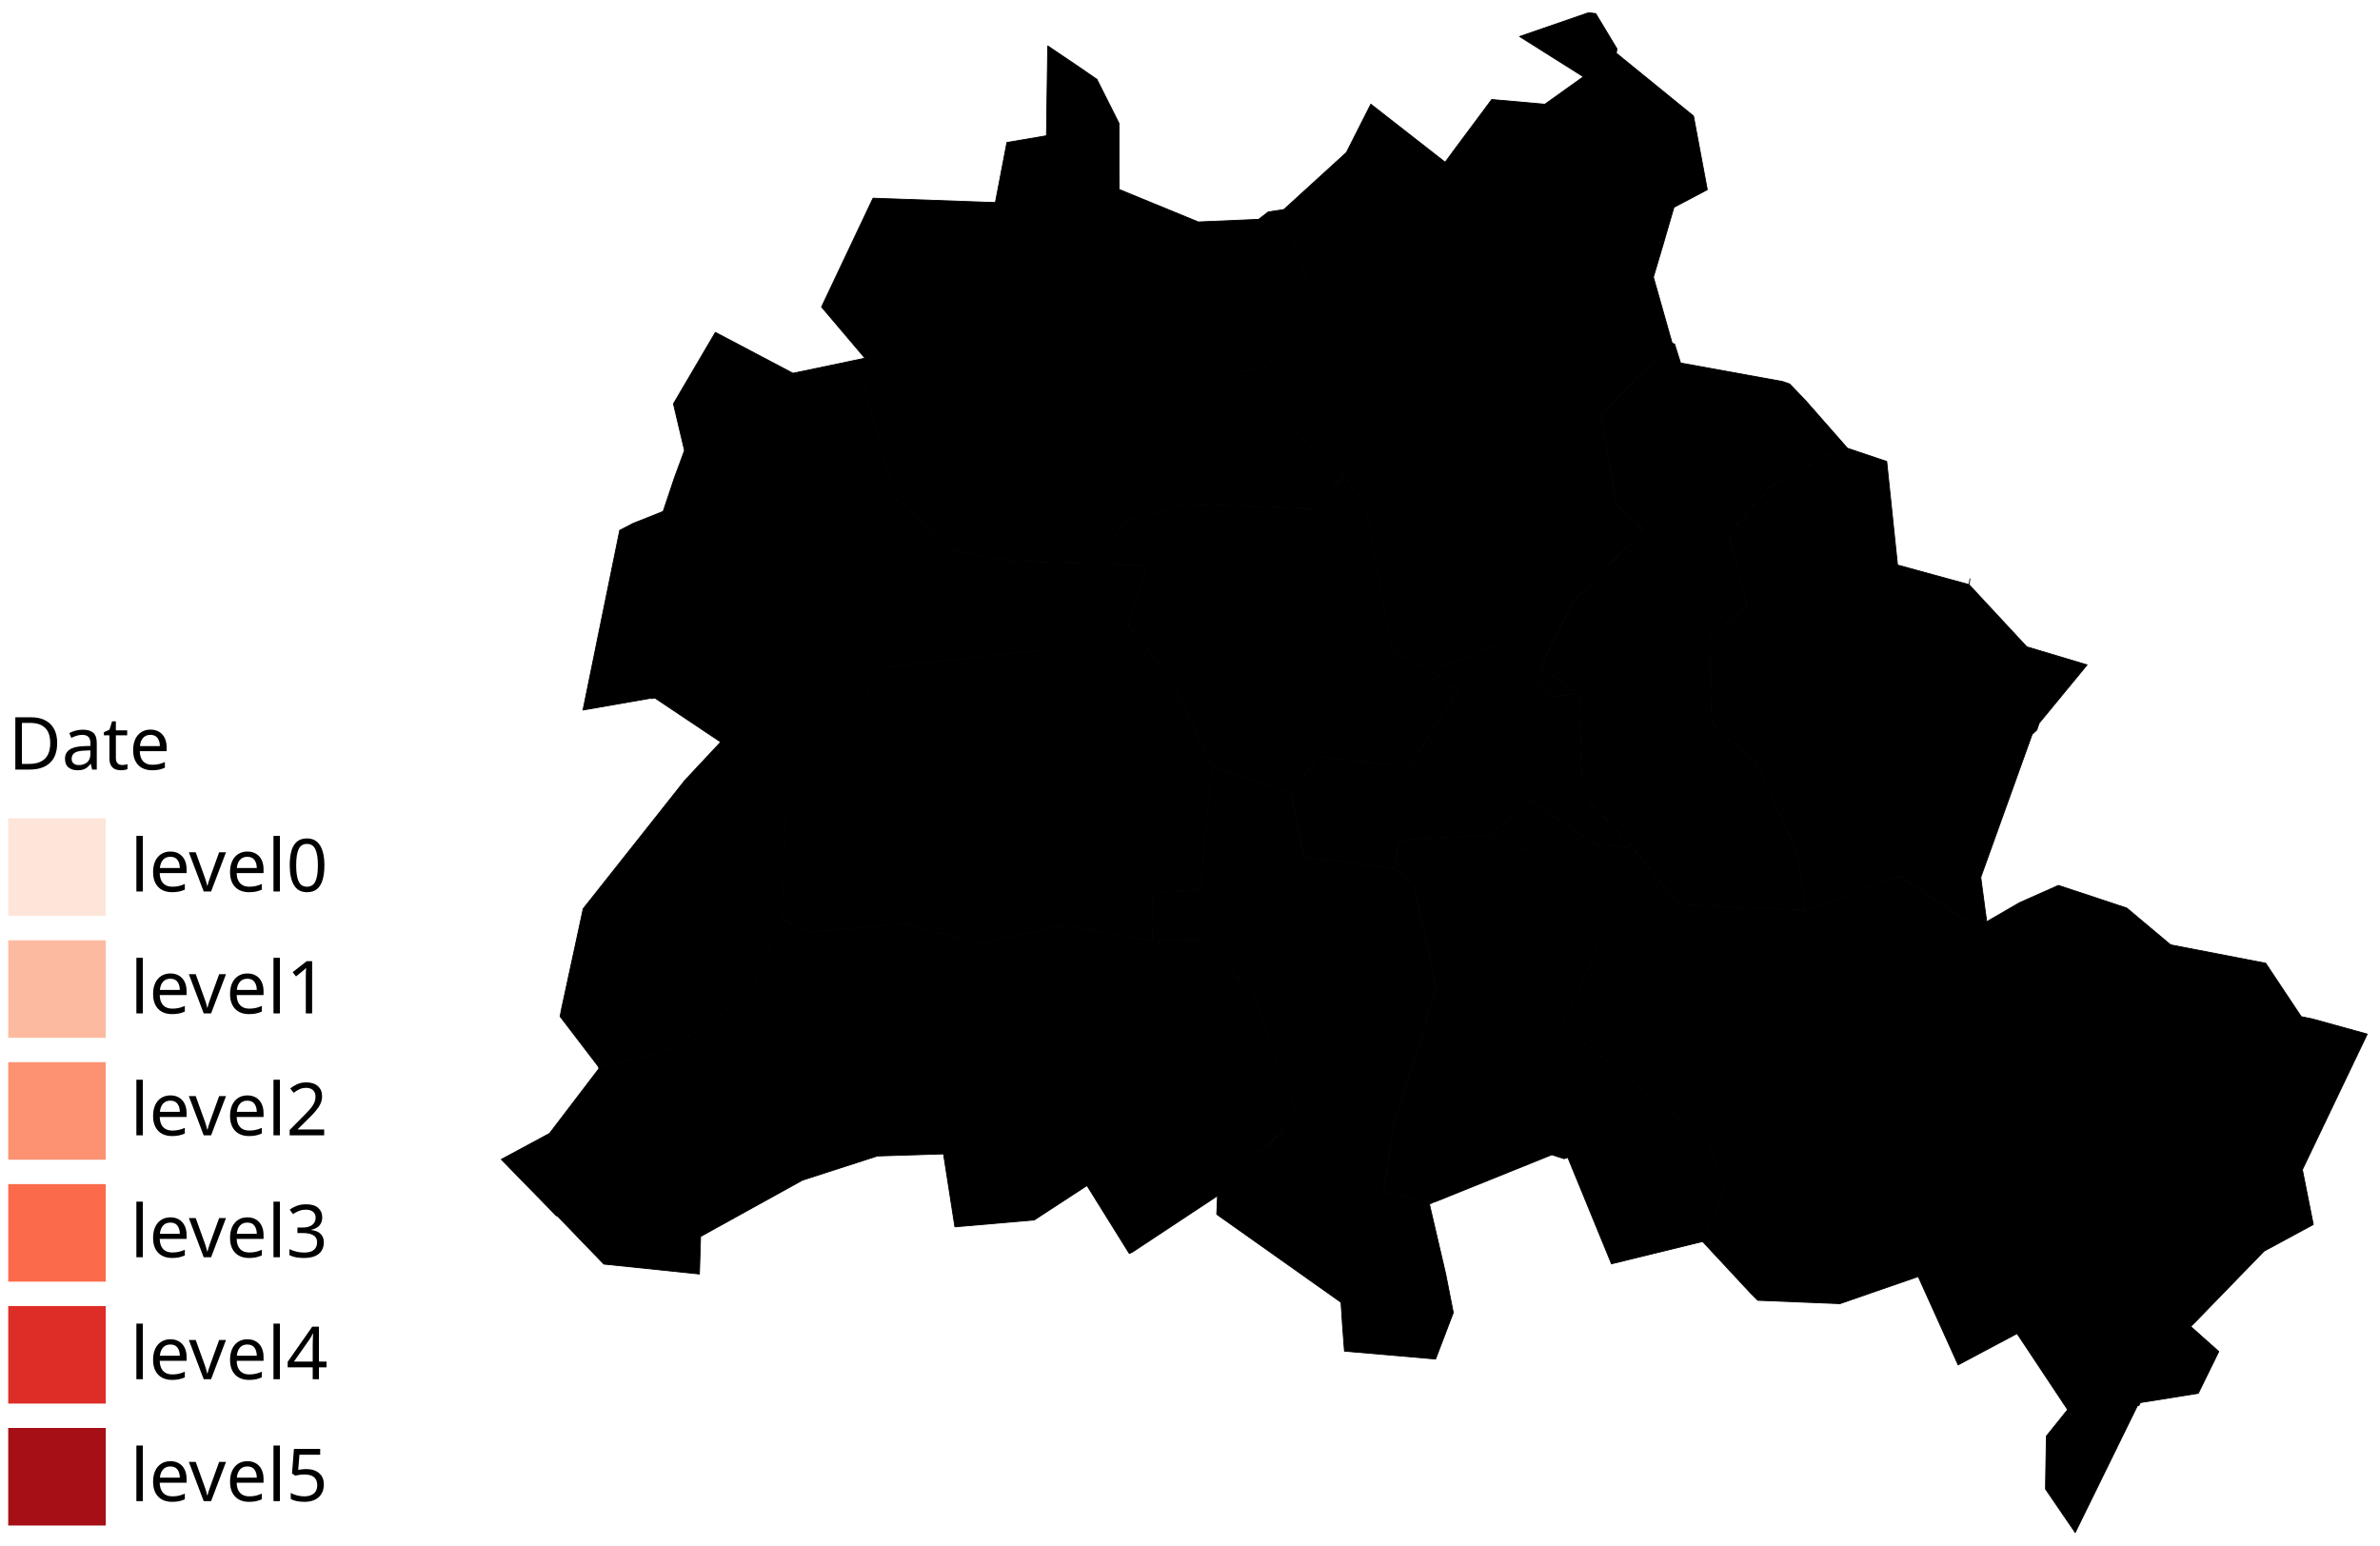
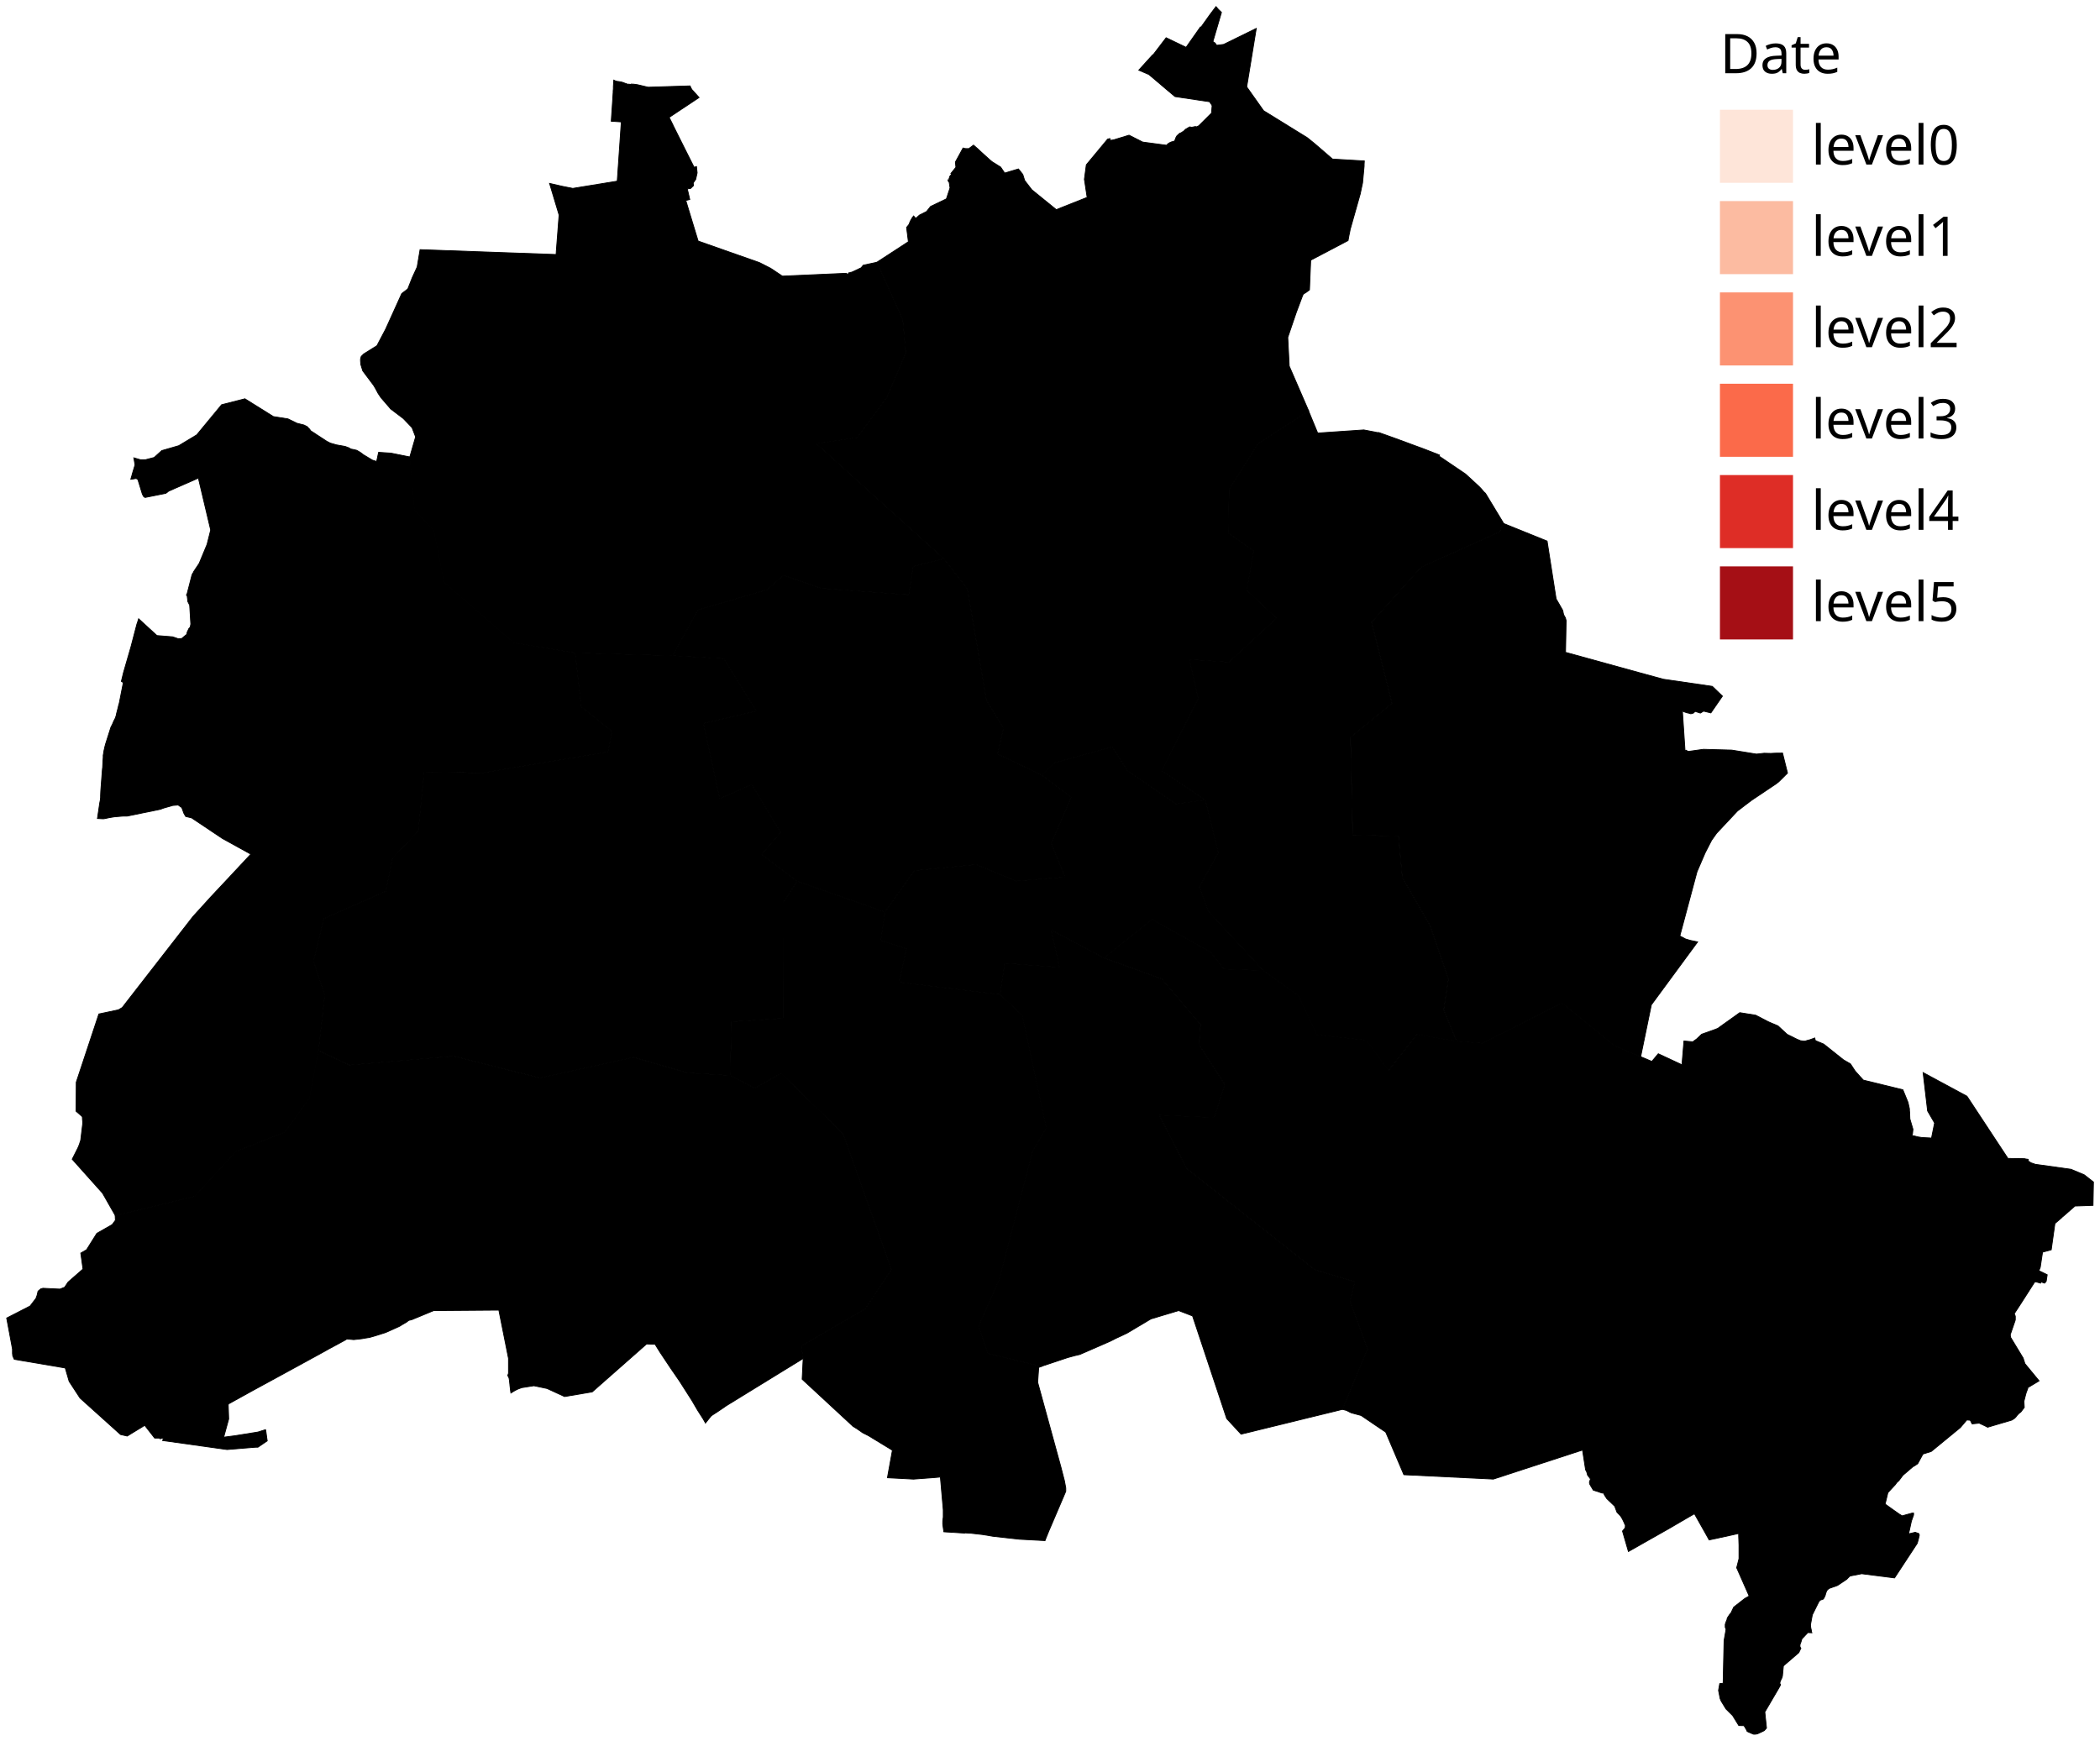
- <svg xmlns="http://www.w3.org/2000/svg" id="svg439" version="1.1" height="938.241" width="1445" stroke-linecap="round" stroke-linejoin="round">
-   <g transform="matrix(10.87812 0 0 10.87812 -12024.951 -6919.72)" id="g1315">
-     <g id="g1003" transform="translate(1103.163 576.983) scale(.13611)">
-       <g id="g979">
-         <path d="m 20,820 h 40 v 40 H 20 Z" id="path2" fill="#fcbba1" />
-         <path d="m 20,870 h 40 v 40 H 20 Z" id="path4" fill="#fc9272" />
-         <path d="m 20,920 h 40 v 40 H 20 Z" id="path6" fill="#fb6a4a" />
-         <path d="m 20,970 h 40 v 40 H 20 Z" id="path8" fill="#de2d26" />
-         <path d="m 20,770 h 40 v 40 H 20 Z" id="path10" fill="#fee5d9" />
-         <path d="m 20,1020 h 40 v 40 H 20 Z" id="path12" fill="#a50f15" />
-       </g>
-       <g id="g971" font-size="30" font-family="Verdana" fill="#000">
-         <text id="text907" y="1050" x="70" xml:space="preserve">
-           <tspan y="1050" x="70" id="tspan905">level5</tspan>
-         </text>
-         <text xml:space="preserve" x="70" y="1000" id="text921">
-           <tspan id="tspan919" x="70" y="1000">level4</tspan>
-         </text>
-         <text id="text925" y="950" x="70" xml:space="preserve">
-           <tspan y="950" x="70" id="tspan923">level3</tspan>
-         </text>
-         <text xml:space="preserve" x="70" y="900" id="text929">
-           <tspan id="tspan927" x="70" y="900">level2</tspan>
-         </text>
-         <text id="text933" y="850" x="70" xml:space="preserve">
-           <tspan y="850" x="70" id="tspan931">level1</tspan>
-         </text>
-         <text xml:space="preserve" x="70" y="800" id="text937">
-           <tspan id="tspan935" x="70" y="800">level0</tspan>
-         </text>
-         <text id="text941" y="750" x="20" xml:space="preserve">
-           <tspan y="750" x="20" id="tspan939">Date</tspan>
-         </text>
-       </g>
+ <svg xmlns="http://www.w3.org/2000/svg" id="svg444" height="1081" width="1303.757" version="1.1">
+   <g transform="matrix(1.13416 0 0 1.13416 1045.116 -805.149)" id="g1003">
+     <g id="g979">
+       <path id="path2" d="m 20,820 h 40 v 40 H 20 Z" fill="#fcbba1" />
+       <path id="path4" d="m 20,870 h 40 v 40 H 20 Z" fill="#fc9272" />
+       <path id="path6" d="m 20,920 h 40 v 40 H 20 Z" fill="#fb6a4a" />
+       <path id="path8" d="m 20,970 h 40 v 40 H 20 Z" fill="#de2d26" />
+       <path id="path10" d="m 20,770 h 40 v 40 H 20 Z" fill="#fee5d9" />
+       <path id="path12" d="m 20,1020 h 40 v 40 H 20 Z" fill="#a50f15" />
    </g>
-     <g id="g1264" fill-opacity="1" stroke="#000" stroke-width=".046" stroke-miterlimit="4" stroke-dasharray="none">
-       <path d="m 1152.915,656.269 0.786,-0.164 -2.424,-2.859 2.874,-6.072 6.828,0.244 v -0.017 0 l 0.01,-0.032 0.634,-3.305 2.208,-0.375 0.064,-4.64 0.01,-0.373 1.707,1.152 1.037,0.715 1.233,2.454 0.01,3.69 4.418,1.814 0.016,-10e-4 0.085,-0.004 3.261,-0.14 0.544,-0.419 0.868,-0.127 1.455,4.547 -2.44,4.252 -2.053,0.306 6.404,5.783 -1.764,1.808 -7.112,-0.258 -3.468,1.016 -1.277,2.299 -4.89,-0.139 -3.096,-0.513 -3.491,-3.034 -1.714,-6.29 z" id="11012" />
-       <path d="m 1161.936,667.424 4.89,0.139 2.573,0.147 -1.023,3.254 2.431,3.066 2.274,4.857 -0.682,6.885 -2.61,0.17 -0.07,2.7 -4.844,-0.913 -4.703,1.037 -4.33,-1.095 -5.235,0.448 -1.555,-0.727 0.262,-6.619 3.118,-1.382 1.928,-5.994 9.222,-1.003 -1.647,-4.97 z" id="11004" />
-       <path d="m 1229.264,711.55 -1.114,2.273 -0.03,0.06 -3.234,0.518 -0.076,0.156 -0.083,0.01 -3.476,7.087 -1.657,-2.423 v -0.217 l 0.045,-2.743 1.186,-1.476 -2.742,-4.13 -0.078,-0.118 -3.291,1.749 -2.226,-4.93 -4.368,1.512 -4.585,-0.186 -0.41,-0.407 -2.673,-2.876 1.264,-3.034 -0.882,-2.396 -8.2,-6.666 1.912,-4.22 -3.168,-5.3 -2.897,-1.053 2.417,-1.935 3.607,2.497 1.981,0.072 2.687,3.229 7.017,0.322 5.29,-1.923 3.945,2.702 0.852,-0.38 0.031,0.234 1.835,-1.063 2.168,-0.965 3.814,1.263 2.243,1.881 0.206,0.173 0.68,0.132 4.627,0.895 1.986,2.984 0.644,0.132 3.04,0.84 -0.8,1.672 -1.665,3.48 -1.156,2.416 0.073,0.37 0.014,0.067 0.522,2.626 -2.749,1.486 -3.789,3.904 -0.306,0.304 0.01,0.005 z" id="11009" />
-       <path d="m 1186.668,644.372 2.016,-2.706 2.435,0.217 0.522,0.046 0.01,10e-4 2.147,-1.534 -0.013,-0.008 -3.067,-1.934 -0.478,-0.301 v -0.003 l 3.842,-1.327 0.407,0.047 1.186,1.969 -0.038,0.24 0.357,0.292 1.843,1.499 2.11,1.717 0.77,4.115 -1.862,0.983 -0.603,2.07 -0.543,1.826 1.045,3.687 -3.99,3.948 0.89,5.06 1.49,1.41 -3.93,4.03 -1.829,3.623 2.184,1.47 -1.475,0.198 -3.202,-2.86 -3.532,1.412 -2.221,-1.061 -1.518,-8.292 -1.177,-1.508 -6.404,-5.783 2.053,-0.306 2.44,-4.252 -1.455,-4.547 3.494,-3.186 1.363,-2.697 4.15,3.24 z" id="11003" />
-       <path d="m 1200.455,705.409 -5.089,1.246 -2.435,-5.936 -0.21,0.07 -0.683,-0.222 -6.453,2.601 -0.248,0.083 -2.678,-0.65 0.563,-3.703 2.368,-7.623 -1.209,-5.651 -1.112,-1.046 0.234,-1.568 4.981,-0.27 2.898,1.053 3.167,5.3 -1.912,4.22 8.2,6.666 0.882,2.396 z" id="11008" />
-       <path d="m 1198.757,655.268 0.133,0.046 0.334,1.059 5.691,1.033 0.398,0.138 0.896,0.935 2.219,2.525 -4.023,2.121 -2.484,2.759 1.026,4.071 -2.082,1.71 0.107,4.896 2.493,2.15 2.315,5.092 0.413,3.122 -7.017,-0.322 -2.687,-3.228 -2.764,-2.974 -0.153,-5.591 -2.183,-1.47 1.828,-3.625 3.93,-4.028 -1.49,-1.41 -0.89,-5.061 z" id="11011" />
-       <path d="m 1208.428,661.004 0.112,0.128 2.191,0.737 0.603,5.78 3.99,1.093 0.054,-0.32 -0.055,0.32 1.831,1.972 1.392,1.499 0.594,0.178 2.775,0.832 -2.68,3.256 -0.129,0.382 -0.256,0.233 -2.87,7.985 0.095,0.718 0.205,1.528 -0.852,0.379 -3.944,-2.702 -5.291,1.923 -0.413,-3.122 -2.315,-5.092 -2.493,-2.15 -0.107,-4.896 2.082,-1.71 -1.025,-4.071 2.483,-2.759 z" id="11010" />
-       <path d="m 1138.852,695.683 -2.167,-2.835 0.083,-0.432 1.207,-5.584 0.959,-1.21 4.712,-5.95 2.002,-2.14 v -0.002 l -3.672,-2.458 -0.21,0.036 -0.032,-0.02 -3.771,0.657 2.05,-10.032 0.75,-0.388 1.675,-0.668 0.63,-1.881 0.56,-1.52 -0.617,-2.606 2.34,-3.984 0.075,0.035 4.257,2.245 0.422,-0.089 2.815,-0.588 0.72,1.318 1.714,6.29 3.49,3.034 3.097,0.513 1.646,4.97 -9.223,1.003 -1.927,5.994 -3.118,1.382 -0.262,6.62 -1.687,4.097 -4.53,3.226 z" id="11005" />
-       <path d="m 1144.464,707.225 -5.336,-0.555 -2.575,-2.668 -0.082,-0.034 -3.068,-3.143 2.691,-1.45 2.767,-3.627 -0.032,-0.043 0.024,-0.022 3.982,-0.967 4.53,-3.226 1.687,-4.098 1.556,0.727 5.233,-0.448 4.331,1.095 4.703,-1.037 4.845,0.913 2.554,-0.112 3.112,3.038 2.426,6.815 -4.429,4.473 -4.763,3.149 -0.157,0.07 -0.01,0.003 -0.326,-0.525 -2.034,-3.266 -0.038,0.025 -2.407,1.571 -0.496,0.324 -4.37,0.38 h -0.063 l -0.124,-0.793 -0.51,-3.273 -3.687,0.115 -4.018,1.297 -0.171,0.056 -5.68,3.14 v 0.004 0 z" id="11006" />
-       <path d="m 1166.826,667.563 1.277,-2.3 3.468,-1.015 7.112,0.258 1.764,-1.808 1.177,1.509 1.518,8.29 2.221,1.062 1.479,1.114 -2.77,4.208 -5.108,-0.525 -1.476,2.076 -4.407,-1.545 -2.274,-4.856 -2.431,-3.067 1.023,-3.254 z" id="11001" />
-       <path d="m 1196.489,683.375 -1.981,-0.073 -3.607,-2.497 -2.417,1.935 -4.981,0.27 -0.234,1.568 -5.076,-0.618 -0.705,-3.528 1.476,-2.076 5.109,0.525 2.769,-4.208 -1.479,-1.114 3.532,-1.412 3.202,2.86 1.475,-0.197 0.153,5.59 z" id="11002" />
-       <path d="m 1185.337,703.25 v 0.017 l -0.13,0.052 0.91,3.909 0.423,2.152 -0.84,2.204 -0.147,0.387 -0.014,-0.002 -5.076,-0.44 -0.112,-1.496 -0.08,-1.229 -6.936,-4.911 0.045,-1.037 4.43,-4.473 -2.427,-6.815 -3.112,-3.038 -2.554,0.112 0.07,-2.7 2.609,-0.17 0.682,-6.885 4.407,1.545 0.705,3.528 5.076,0.618 1.112,1.046 1.209,5.65 -2.368,7.624 -0.563,3.703 2.678,0.65 z" id="11007" />
+     <g font-size="30" id="g971" font-family="Verdana" fill="#000">
+       <text xml:space="preserve" x="70" y="1050" id="text907">
+         <tspan id="tspan905" x="70" y="1050">level5</tspan>
+       </text>
+       <text id="text921" y="1000" x="70" xml:space="preserve">
+         <tspan y="1000" x="70" id="tspan919">level4</tspan>
+       </text>
+       <text xml:space="preserve" x="70" y="950" id="text925">
+         <tspan id="tspan923" x="70" y="950">level3</tspan>
+       </text>
+       <text id="text929" y="900" x="70" xml:space="preserve">
+         <tspan y="900" x="70" id="tspan927">level2</tspan>
+       </text>
+       <text xml:space="preserve" x="70" y="850" id="text933">
+         <tspan id="tspan931" x="70" y="850">level1</tspan>
+       </text>
+       <text id="text937" y="800" x="70" xml:space="preserve">
+         <tspan y="800" x="70" id="tspan935">level0</tspan>
+       </text>
+       <text xml:space="preserve" x="20" y="750" id="text941">
+         <tspan id="tspan939" x="20" y="750">Date</tspan>
+       </text>
    </g>
  </g>
+   <g transform="translate(-14011.847 -7848.19) scale(12.36753)" id="g1269" stroke="#000" stroke-width=".04">
+     <path id="11012" d="m 1176.969,647.749 1.301,2.872 0.154,1.675 -0.95,2.236 -1.49,2.016 -2.052,0.306 6.404,5.783 -1.539,0.381 -0.225,1.427 -4.399,-0.327 -1.879,-0.652 -0.833,0.721 -3.468,1.015 -1.276,2.299 -4.891,-0.139 -3.096,-0.513 -3.491,-3.034 -0.509,-2.591 -0.975,-1.035 -0.23,-2.663 0.291,-1.012 -0.178,-0.463 -0.438,-0.457 -0.603,-0.458 -0.029,-0.022 -0.487,-0.565 -0.144,-0.214 -0.145,-0.27 -0.083,-0.138 -0.546,-0.73 -0.098,-0.321 -0.013,-0.172 v -0.101 l 0.036,-0.128 0.124,-0.123 0.664,-0.416 0.203,-0.386 0.228,-0.432 0.029,-0.063 0.785,-1.735 0.304,-0.232 0.222,-0.564 0.248,-0.54 0.146,-0.87 6.827,0.244 0.01,-0.116 v -0.03 l 0.029,-0.376 0.049,-0.634 0.063,-0.826 -0.478,-1.589 0.641,0.147 0.045,0.009 0.48,0.095 2.232,-0.363 0.204,-2.974 -0.505,-0.033 0.037,-0.571 0.01,-0.133 0.039,-0.6 0.01,-0.143 v -0.017 -0.056 l 0.01,-0.114 v -0.037 -0.075 l 0.021,-0.32 0.085,0.04 0.089,0.025 0.069,0.006 0.04,0.007 0.01,0.002 0.127,0.025 0.09,0.033 0.011,0.004 0.075,0.028 0.01,0.002 0.091,0.034 0.033,-0.001 0.01,-3e-4 0.039,-0.002 0.013,0.03 0.01,-0.003 0.073,-0.031 0.12,0.005 0.182,0.024 0.549,0.129 2.105,-0.066 0.038,0.089 0.049,0.09 0.365,0.404 -1.501,0.998 0.134,0.268 0.055,0.11 v 0.008 l 0.525,1.051 0.33,0.656 0.013,0.027 0.031,0.06 0.127,0.253 0.036,0.071 0.032,-0.009 0.055,-0.015 0.033,-0.011 0.033,0.316 -0.073,0.328 -0.124,0.177 0.012,0.138 -0.146,0.141 -0.042,0.005 -0.023,0.003 -0.098,0.013 0.124,0.532 -0.2,0.05 0.01,0.026 0.03,0.102 0.01,0.025 0.019,0.073 0.55,1.81 3.076,1.082 0.556,0.282 0.271,0.18 0.315,0.21 0.013,0.008 3.204,-0.142 0.069,0.052 0.029,-0.009 0.01,-0.042 0.031,-0.028 v -0.003 l 0.014,-0.003 0.01,0.004 0.01,0.007 0.047,-0.025 0.06,-0.01 0.467,-0.219 0.106,-0.131 z" />
+     <path id="11004" d="m 1172.97,678.823 -0.697,1.076 0.014,5.808 -2.609,0.17 -0.07,2.7 -2.135,-0.131 -2.71,-0.782 -4.702,1.037 -4.331,-1.096 -5.233,0.449 -1.555,-0.727 0.313,-2.776 -0.56,-1.718 0.509,-2.125 3.118,-1.382 0.335,-1.658 1.291,-1.353 0.301,-2.982 2.906,0.056 6.316,-1.059 0.211,-1.027 -1.548,-1.241 -0.309,-2.701 4.891,0.139 2.572,0.147 1.633,2.634 -2.656,0.62 0.821,3.776 1.61,-0.71 1.445,2.406 -0.955,1.108 z" />
+     <path id="11009" d="m 1200.342,705.342 1.264,-3.034 -0.882,-2.395 0.244,-0.979 -2.014,-0.606 -6.429,-5.081 -1.38,-2.678 2.764,0.121 0.528,-1.664 -1.287,-1.981 0.07,-1.024 -1.95,-2.295 -2.897,-1.053 2.417,-1.935 2.934,1.645 0.672,0.852 1.981,0.072 1.753,1.253 0.934,1.975 2.481,0.268 1.114,1.525 1.423,-1.812 1.999,0.341 1.297,0.101 3.994,-2.023 2.622,2.144 1.322,0.557 0.56,0.235 0.322,-0.384 1.189,0.554 0.099,-1.195 0.119,0.011 0.112,0.011 0.214,0.018 0.037,-0.027 0.161,-0.117 0.251,-0.238 0.574,-0.202 0.227,-0.086 1.108,-0.792 0.798,0.127 0.63,0.327 0.17,0.074 0.19,0.079 0.132,0.057 0.455,0.423 0.492,0.245 0.18,0.075 0.182,0.025 0.082,-0.009 0.046,-0.021 0.172,-0.045 0.144,-0.052 0.059,-0.021 0.035,-0.013 0.019,0.111 0.032,0.03 0.396,0.166 0.992,0.79 0.35,0.203 0.238,0.362 0.233,0.261 0.176,0.192 1.985,0.485 0.258,0.631 0.071,0.322 v 0.041 l 7e-4,0.009 9e-4,0.013 v 0.037 l 0.01,0.087 0.012,0.324 0.154,0.519 -0.022,0.222 -9e-4,0.002 -0.019,0.06 -0.01,0.021 v 0.008 l 0.107,0.02 0.189,0.05 0.198,0.031 0.489,0.027 0.153,-0.756 -0.35,-0.604 -0.226,-1.927 2.203,1.188 2.056,3.122 0.826,0.012 0.072,0.017 0.01,0.002 0.087,0.011 0.022,0.003 0.01,0.091 0.136,0.088 0.017,0.005 0.056,0.017 0.034,0.01 0.094,0.038 1.801,0.251 0.664,0.278 0.464,0.363 -0.022,1.174 -0.025,-10e-5 -0.089,0.004 -0.334,0.012 -0.01,8e-4 -0.049,10e-4 -0.203,0.007 -0.057,0.002 -0.103,0.004 -0.037,10e-4 v 3e-4 l -0.507,0.443 -0.14,0.119 -0.01,0.009 v 0.005 l -0.017,0.016 -3e-4,3e-4 -0.33,0.284 -0.186,1.32 -0.436,0.119 -0.029,0.191 -0.02,0.133 -0.065,0.434 -0.068,0.172 0.416,0.204 -0.043,0.282 -0.01,0.051 -0.08,0.089 -0.034,-0.012 -0.085,-0.03 -0.061,-0.021 -0.02,0.062 -0.222,-0.062 -0.034,-0.002 -0.031,-0.006 -0.05,0.078 -0.544,0.85 -0.08,0.125 -0.29,0.445 -0.04,0.061 -0.017,0.026 -0.013,0.015 0.042,0.099 0.011,0.045 v 0.023 0.047 l -8e-4,0.023 v 0.023 0.046 l -0.01,0.046 -0.243,0.708 0.017,0.13 0.63,1.042 0.089,0.28 0.711,0.864 -0.576,0.347 0.01,0.032 -0.081,0.216 -0.023,0.081 -0.047,0.18 -0.013,0.052 -0.03,0.117 0.017,0.31 -0.173,0.229 -0.103,0.078 -0.109,0.119 -0.036,0.054 -0.07,0.068 -0.133,0.087 -1.216,0.359 -0.15,-0.077 -0.048,-0.022 -0.077,-0.036 -0.068,-0.032 -0.01,-0.005 -0.019,-0.009 -0.051,-0.024 -0.357,0.037 -0.092,-0.183 -0.174,-0.014 -0.324,0.382 -1.461,1.199 -0.415,0.13 -0.265,0.485 -0.141,0.095 -0.046,0.028 -0.041,0.018 -0.514,0.441 -0.197,0.263 -0.108,0.099 -0.075,0.106 -0.09,0.096 -0.283,0.305 -0.139,0.576 0.426,0.305 0.143,0.099 0.144,0.102 0.14,0.085 0.495,-0.137 0.013,-6e-4 0.047,-0.002 0.02,-0.001 v 0.097 l -0.11,0.311 -0.099,0.455 -0.014,0.056 -0.013,0.057 v 0.021 0.015 l -0.01,0.032 0.327,-0.077 0.174,0.059 0.034,0.081 -0.05,0.216 -0.054,0.196 -1.141,1.738 -1.651,-0.21 -0.587,0.115 -0.088,0.086 -0.041,0.042 -0.027,0.031 -0.47,0.315 -0.407,0.144 -0.049,0.033 -0.051,0.045 -0.041,0.061 -0.037,0.103 -0.041,0.142 -0.081,0.152 -0.059,0.023 -0.01,-9e-4 -0.017,0.01 -0.027,0.01 -0.042,0.014 -0.067,0.068 -0.334,0.672 -0.093,0.505 0.015,0.14 0.027,0.121 0.01,0.079 0.019,0.055 -0.203,-0.01 -0.298,0.316 -0.047,0.157 -0.015,0.043 -0.026,0.066 -0.01,0.041 v 0.068 l 0.01,0.042 0.037,0.05 -0.104,0.223 -0.774,0.667 -0.049,0.513 -0.034,0.103 -0.059,0.121 -0.027,0.068 -0.01,0.078 0.035,0.049 -0.01,0.043 -0.084,0.153 -0.693,1.184 v 0.012 l 0.021,0.204 0.062,0.589 -0.046,0.057 -0.071,0.077 -0.329,0.156 -0.022,-0.003 -0.045,0.02 -0.107,0.007 -0.047,-0.007 -0.303,-0.132 -0.025,-0.055 -0.018,-0.039 -0.115,-0.196 -0.263,-0.007 -0.05,-0.081 -0.168,-0.272 -0.071,-0.116 -0.018,-0.03 -0.338,-0.336 -0.059,-0.097 -0.181,-0.297 -0.054,-0.128 -0.079,-0.408 0.06,-0.341 0.171,-0.018 0.047,-2.145 0.098,-0.56 -0.04,-0.105 v -0.147 l 0.043,-0.131 0.044,-0.102 0.016,-0.087 0.122,-0.183 0.059,-0.062 0.14,-0.294 v -0.004 l 0.563,-0.439 0.214,-0.12 -0.627,-1.421 0.117,-0.455 v -0.643 -0.039 l -0.016,-0.455 v -0.054 -0.032 l 2e-4,-0.012 v -0.03 l -0.298,0.067 -0.764,0.167 -0.113,0.026 -0.025,0.003 -0.066,0.014 -0.045,0.01 -0.011,0.002 -0.033,0.007 -0.127,0.028 -0.219,-0.393 -0.158,-0.28 -0.152,-0.269 -0.036,-0.064 -0.173,-0.307 -0.07,0.04 -0.12,0.068 -0.104,0.059 -0.978,0.571 -2.043,1.157 -0.297,-1.026 0.035,-0.043 0.099,-0.12 0.011,-0.131 -0.01,-0.006 -0.064,-0.15 -0.081,-0.167 -0.09,-0.146 -0.179,-0.185 -0.112,-0.302 -0.397,-0.379 -0.116,-0.179 -0.032,-0.069 -0.023,-0.032 -0.019,-0.005 -0.044,0.005 -0.448,-0.149 -0.037,-0.065 -0.031,-0.052 -0.054,-0.089 -0.059,-0.108 -0.01,-0.089 0.054,-0.155 -0.146,-0.195 -0.01,-0.037 -0.032,-0.12 -0.058,-0.111 -0.154,-0.99 -4.474,1.459 -4.494,-0.22 -0.909,-2.135 -1.238,-0.84 -0.497,-0.134 -0.119,-0.059 -0.037,-0.019 -0.037,-0.019 -0.04,-0.021 z" />
+     <path id="11003" d="m 1185.252,673.496 -2.221,-1.062 0.298,-1.295 -0.855,-1.401 -0.96,-5.594 -1.177,-1.508 -6.404,-5.783 2.052,-0.306 1.49,-2.016 0.95,-2.236 -0.154,-1.675 -1.301,-2.872 1.583,-1.031 -0.09,-0.718 0.116,-0.143 0.077,-0.185 0.056,-0.098 0.033,-0.057 0.072,-0.094 0.078,0.089 0.03,0.035 0.184,-0.166 0.358,-0.181 0.201,-0.254 0.795,-0.381 0.181,-0.552 -0.04,-0.265 -0.01,-0.033 -0.013,-0.004 -0.011,-0.003 v -0.005 l 0.014,-0.02 0.01,-0.024 -0.011,-0.003 -0.046,-0.007 0.02,-0.051 0.045,0.015 0.012,0.004 0.031,-0.031 -0.053,-0.027 0.019,-0.046 0.011,-0.065 0.084,-0.104 0.013,-0.051 -0.01,-0.002 -0.019,-0.003 0.249,-0.308 -0.026,-0.262 0.386,-0.707 0.058,0.016 0.043,0.013 0.186,0.004 0.238,-0.178 0.22,0.193 0.164,0.154 0.111,0.101 0.341,0.308 0.102,0.084 0.423,0.263 0.203,0.3 0.691,-0.206 0.02,0.025 0.01,0.013 0.031,0.039 0.143,0.18 0.01,0.005 0.099,0.317 0.359,0.467 1.227,0.997 1.549,-0.615 -0.056,-0.365 -0.056,-0.377 -0.01,-0.058 -0.016,-0.11 0.097,-0.726 1.068,-1.287 0.114,-0.031 0.016,0.014 -0.01,0.079 0.182,-0.026 0.775,-0.236 0.685,0.346 1.199,0.16 0.02,-0.022 0.012,-0.013 0.021,-0.024 0.053,-0.042 0.06,-0.032 0.078,-0.035 0.13,-0.03 0.045,-0.054 0.055,-0.146 0.046,-0.077 0.127,-0.117 0.023,-0.013 0.01,-0.002 0.01,-10e-4 0.01,-6e-4 0.035,-0.027 0.024,-0.003 0.034,-0.034 0.046,-0.013 0.042,-0.046 0.034,-0.031 0.032,-0.035 0.212,-0.125 0.091,0.017 0.055,-0.004 0.048,-0.014 0.028,0.006 0.043,-0.025 0.079,0.018 0.11,-0.051 0.642,-0.638 0.031,-0.367 -0.022,-0.05 -0.07,-0.098 -0.026,-0.054 -0.366,-0.055 -1.045,-0.156 -0.334,-0.05 -0.296,-0.249 -0.094,-0.079 -0.045,-0.038 -0.736,-0.625 -0.152,-0.123 -0.171,-0.073 -0.325,-0.139 0.012,-0.013 0.014,-0.015 0.107,-0.12 0.561,-0.618 0.045,-0.029 0.037,-0.049 0.598,-0.785 0.513,0.247 0.022,0.01 0.133,0.064 0.332,0.159 0.01,-0.01 0.315,-0.448 0.398,-0.565 0.01,0.004 0.017,0.007 v 0.002 l 0.177,-0.249 0.268,-0.377 0.308,-0.408 0.055,0.064 0.064,0.075 0.156,0.152 -0.43,1.468 0.094,0.06 0.027,0.023 0.019,0.034 0.032,0.043 0.011,0.026 0.357,-0.046 1.638,-0.804 -0.178,1.09 -0.168,1.028 -0.062,0.378 -0.033,0.199 -0.024,0.143 -0.016,0.098 0.233,0.33 0.398,0.562 0.216,0.305 2.189,1.352 0.068,0.054 0.099,0.08 0.158,0.128 0.075,0.062 0.871,0.752 1.598,0.094 -0.01,0.167 v 0.03 0.061 l -0.079,0.847 -0.022,0.105 -0.01,0.045 -0.01,0.045 -0.072,0.347 -0.514,1.819 v 0.014 l -0.025,0.134 -0.01,0.042 -0.01,0.042 -0.055,0.3 -1.875,0.985 -0.062,1.492 -0.033,0.024 -0.082,0.062 -0.017,0.014 -0.172,0.11 -0.039,0.069 -0.323,0.864 -0.423,1.242 0.073,1.441 0.211,0.486 0.298,0.688 0.011,0.026 0.435,1.002 0.017,0.044 -0.014,0.009 -0.014,0.01 -0.498,0.327 -2.016,1.309 -1.447,2.292 -0.043,2.186 1.274,0.896 -0.343,1.978 1.491,1.41 -2.393,2.201 -1.98,-0.135 0.443,1.962 -1.828,3.624 2.184,1.47 -1.476,0.198 -2.434,-1.67 -0.767,-1.19 -2.922,0.802 z" />
+     <path id="11008" d="m 1200.342,705.342 -5.088,1.246 -0.721,-0.782 -1.714,-5.154 -0.701,-0.269 -1.389,0.418 -1.196,0.712 -0.165,0.078 -0.434,0.203 -0.025,0.015 -0.237,0.119 -0.15,0.065 -1.361,0.593 -0.251,0.059 -0.178,0.048 -0.195,0.053 -1.312,0.439 -2.678,-0.649 -0.472,-1.365 1.034,-2.338 1.684,-6.462 0.683,-1.161 -1.208,-5.651 -1.112,-1.046 0.234,-1.568 2.748,0.2 -0.417,-1.875 2.651,1.406 2.897,1.053 1.95,2.295 -0.07,1.024 1.287,1.981 -0.528,1.664 -2.764,-0.121 1.38,2.678 6.429,5.081 2.014,0.606 -0.244,0.979 0.882,2.395 z" />
+     <path id="11011" d="m 1196.376,683.31 -2.764,-2.973 -0.451,-1.224 0.95,-1.725 -0.652,-2.642 -2.184,-1.47 1.828,-3.624 -0.443,-1.962 1.98,0.135 2.393,-2.201 -1.491,-1.41 0.343,-1.978 -1.274,-0.896 0.043,-2.186 1.447,-2.292 2.016,-1.309 0.498,-0.327 0.014,-0.01 0.014,-0.009 v 0.005 l 0.154,0.373 0.028,0.069 0.277,0.669 2.314,-0.158 0.359,0.069 0.16,0.03 0.156,0.034 0.08,-9e-4 0.993,0.356 0.701,0.259 0.16,0.059 0.039,0.014 0.156,0.057 0.039,0.014 0.039,0.014 0.063,0.023 0.856,0.334 -0.022,0.054 1.33,0.901 0.675,0.622 0.031,0.032 0.062,0.065 0.029,0.03 0.116,0.14 0.088,0.082 0.917,1.517 -0.038,0.068 -0.03,0.054 -0.082,0.11 -0.045,0.176 -3.962,1.784 -2.483,2.759 1.026,4.071 -2.082,1.71 0.108,4.896 2.302,0.07 0.19,2.079 1.393,2.406 0.922,2.685 -0.238,1.546 0.65,1.577 -1.999,-0.341 -1.423,1.812 -1.114,-1.525 -2.481,-0.268 -0.934,-1.975 z" />
+     <path id="11010" d="m 1215.314,687.639 -1.322,-0.557 -2.622,-2.144 -3.994,2.023 -1.297,-0.101 -0.65,-1.577 0.238,-1.546 -0.922,-2.685 -1.393,-2.406 -0.19,-2.079 -2.302,-0.07 -0.108,-4.896 2.082,-1.71 -1.026,-4.071 2.483,-2.759 3.962,-1.784 0.045,-0.176 0.082,-0.11 0.03,-0.054 0.038,-0.068 2.17,0.878 0.453,2.901 0.321,0.559 0.023,0.072 0.01,0.062 0.014,0.059 0.019,0.06 3e-4,5e-4 0.066,0.12 0.01,0.01 0.039,0.151 -0.03,1.591 3.635,1.002 1.273,0.348 2.459,0.358 0.509,0.491 -0.581,0.843 -0.366,-0.09 -0.161,0.098 -0.16,-0.051 -0.089,-0.028 -0.022,-0.012 -0.041,0.057 -2e-4,2e-4 -0.032,0.031 -0.134,0.039 -0.072,-0.022 -0.023,-0.005 -0.035,-0.012 -0.061,-0.008 -0.186,-0.066 -0.048,-0.046 0.136,2.042 0.02,-0.023 0.019,-0.022 0.01,-0.011 0.063,0.039 0.049,0.03 v 0.002 l 0.01,-0.01 0.75,-0.105 1.422,0.039 1.24,0.201 0.384,-0.043 0.336,0.008 0.238,-0.012 0.053,-4e-4 0.089,-0.001 0.071,-9e-4 0.139,-0.002 v 0 l 0.249,1.003 v 10e-4 l -0.054,0.055 -0.064,0.062 -0.147,0.147 -0.035,0.035 -0.033,0.033 -0.056,0.055 -0.058,0.056 -0.136,0.104 -1.218,0.817 -0.147,0.111 -0.111,0.084 -0.074,0.056 -0.105,0.08 -0.028,0.022 -0.247,0.188 -1.047,1.117 -0.251,0.353 -0.321,0.624 -0.411,0.954 -0.863,3.225 0.288,0.153 0.251,0.073 0.291,0.059 0.011,0.002 0.054,0.011 -0.174,0.237 -0.243,0.33 -0.018,0.024 -0.01,0.013 -0.014,0.019 -0.013,0.018 -0.164,0.223 -1.688,2.296 z" />
+     <path id="11005" d="m 1161.826,667.361 0.309,2.701 1.548,1.241 -0.211,1.027 -6.316,1.059 -2.906,-0.056 -0.301,2.982 -1.291,1.353 -0.335,1.658 -3.118,1.382 -0.509,2.125 0.56,1.718 -0.313,2.776 -0.449,2.382 -1.237,1.714 -2.459,0.973 -2.071,2.253 -3.982,0.967 -0.644,-1.13 -1.523,-1.704 0.28,-0.554 0.043,-0.097 0.047,-0.122 0.026,-0.089 0.01,-0.02 0.024,-0.081 v -0.009 l 0.101,-0.845 -0.018,-0.212 v -0.038 -0.026 l -0.01,-0.033 -0.01,-0.025 -0.299,-0.258 0.01,-1.457 1.135,-3.426 0.492,-0.104 0.49,-0.104 0.191,-0.114 0.17,-0.219 0.534,-0.688 2.847,-3.662 0.903,-0.994 0.988,-1.054 1.013,-1.085 -1.423,-0.785 -1.549,-1.036 -0.293,-0.07 -0.026,-0.041 -0.066,-0.112 -0.108,-0.293 -0.184,-0.13 -0.269,0.022 -0.46,0.132 -0.158,0.059 -0.01,0.003 -0.01,0.002 -1.636,0.335 -0.027,0.004 h -0.074 l -0.092,-10e-4 -0.096,0.005 -0.372,0.032 -0.258,0.043 -0.074,0.016 -0.02,0.004 -0.136,0.029 -0.062,0.008 -0.09,-0.004 -0.162,-0.008 -0.027,-10e-4 -0.018,-9e-4 0.115,-0.783 0.019,-0.095 0.014,-0.072 0.01,-0.112 v -0.065 -0.023 l 0.01,-0.245 0.075,-0.997 0.01,-0.113 0.01,-0.077 v -0.027 l 0.013,-0.273 0.014,-0.178 v -0.049 -0.033 -0.026 l 7e-4,-0.006 0.041,-0.249 0.029,-0.129 0.016,-0.071 0.01,-0.036 0.018,-0.071 0.273,-0.86 0.071,-0.134 0.078,-0.185 0.031,-0.055 0.04,-0.08 0.03,-0.092 0.01,-0.022 0.022,-0.111 0.01,-0.042 0.01,-0.033 0.029,-0.116 0.023,-0.086 0.027,-0.121 0.037,-0.128 0.203,-1.03 v -0.002 l -0.097,-0.062 0.107,-0.441 0.372,-1.285 0.296,-1.133 0.014,-0.045 0.01,-0.022 0.033,-0.104 0.021,-0.068 0.014,-0.044 0.918,0.843 0.79,0.064 0.289,0.099 0.158,-0.01 0.256,-0.21 0.027,-0.116 0.087,-0.185 0.052,-0.047 0.021,-0.073 0.01,-0.027 v -0.004 -0.008 -0.014 l 10e-4,-0.003 v -0.004 l 0.01,-0.025 v -0.011 l -0.058,-0.95 -0.092,-0.184 -0.028,-0.249 v -0.026 l -0.042,-0.053 0.035,-0.066 0.235,-0.914 0.029,-0.076 v -0.002 l 0.011,-0.018 0.01,-0.01 0.016,-0.027 0.014,-0.024 0.019,-0.045 0.271,-0.406 0.396,-0.954 0.181,-0.721 -0.617,-2.607 -1.188,0.521 -0.311,0.139 -0.066,0.056 -0.074,0.051 -1.027,0.204 -0.021,-0.003 -0.063,-0.044 -0.028,-0.053 -0.034,-0.063 -0.222,-0.726 -0.047,-0.04 -0.011,-0.009 -0.055,-0.012 -0.188,0.036 -0.059,0.002 0.064,-0.213 v -0.013 l 0.149,-0.497 -0.06,-0.354 0.331,0.096 0.249,0.002 0.076,-0.02 0.188,-0.049 0.178,-0.046 0.381,-0.345 0.852,-0.246 0.903,-0.545 1.248,-1.511 v -7e-4 l 0.175,-0.045 0.825,-0.21 0.144,-0.037 0.024,-0.009 1.433,0.895 0.732,0.116 0.452,0.22 0.345,0.086 0.165,0.081 0.05,0.057 0.069,0.068 0.062,0.087 0.82,0.537 0.095,0.041 0.043,0.032 0.317,0.093 0.451,0.081 0.192,0.072 0.098,0.06 0.107,0.019 0.172,0.04 0.013,0.003 0.183,0.107 0.072,0.054 v 0.003 l 0.012,0.009 0.01,0.005 0.015,0.011 0.05,0.038 0.01,0.006 0.438,0.262 0.209,0.066 0.099,-0.459 0.142,0.009 0.136,0.009 0.333,0.021 0.293,0.059 0.113,0.023 0.012,0.002 0.548,0.11 0.23,2.663 0.975,1.035 0.509,2.591 3.491,3.034 z" />
+     <path id="11006" d="m 1169.609,688.577 1.237,0.638 1.318,-0.75 3.111,3.038 2.426,6.815 -1.316,1.981 -3.208,1.862 0.095,0.628 -3.817,2.346 -0.078,0.05 -0.072,0.052 -0.136,0.092 -0.138,0.094 -0.338,0.22 -0.051,0.043 -0.274,0.346 -0.011,-0.024 -0.078,-0.137 -0.033,-0.058 -0.265,-0.413 -0.296,-0.506 -0.615,-0.964 -0.286,-0.417 -0.039,-0.057 -0.01,-0.012 -0.021,-0.031 -0.031,-0.045 -0.019,-0.028 -0.018,-0.025 -0.555,-0.833 -0.254,-0.408 -0.424,-0.015 -2.729,2.406 -1.388,0.235 -0.878,-0.405 -0.663,-0.139 -0.6,0.094 -0.139,0.049 -0.038,0.014 -0.024,0.01 -0.135,0.066 -0.079,0.046 -0.139,0.086 -0.016,-0.104 -0.036,-0.305 v -0.017 l -0.023,-0.208 -0.019,-0.118 -0.035,-0.071 -0.014,-0.027 -0.015,-0.031 0.036,-0.108 v -0.033 -0.206 -0.154 -0.244 l -4e-4,-0.117 -0.483,-2.419 -3.275,0.025 -1.1,0.456 -0.149,0.035 -0.111,0.087 -0.235,0.137 -0.056,0.036 -0.047,0.03 -0.708,0.319 -0.276,0.087 v 5e-4 l -0.028,0.009 -0.1,0.031 -0.105,0.033 -0.301,0.087 v 4e-4 l -0.157,0.024 -0.117,0.018 -0.069,0.015 -0.175,0.022 -0.276,0.03 -0.176,-0.017 -0.115,-0.011 v 1e-4 l -0.051,-0.005 -0.09,0.057 v 8e-4 l -0.195,0.106 -0.171,0.094 -0.439,0.235 -0.354,0.198 -1.866,1.02 -1.572,0.856 -1.252,0.692 v 0.012 l -0.019,0.01 0.024,0.737 -0.25,0.912 0.398,-0.051 0.144,-0.018 1.175,-0.188 0.38,-0.12 0.016,0.047 v 0.005 0.011 l 0.01,0.059 0.038,0.279 0.024,0.161 -0.469,0.32 -0.127,10e-4 -0.173,0.014 -0.145,0.012 -0.027,0.002 -0.178,0.014 -0.366,0.031 -0.535,0.043 -3.236,-0.453 0.056,-0.102 -0.093,-0.005 -0.031,-0.004 -0.046,0.029 -0.01,-0.033 -0.069,-0.008 -0.202,5e-4 -0.5,-0.639 -0.878,0.537 -0.336,-0.077 -2.032,-1.829 -0.548,-0.84 -0.195,-0.672 -2.558,-0.434 -0.077,-0.168 -0.014,-0.133 v -0.21 l -0.292,-1.563 1.175,-0.602 0.295,-0.384 0.057,-0.156 0.049,-0.209 0.143,-0.117 0.104,-0.027 0.852,0.042 0.236,-0.093 0.173,-0.261 0.747,-0.652 -0.111,-0.801 0.291,-0.169 0.515,-0.822 0.772,-0.441 0.159,-0.214 -0.01,-0.233 3.982,-0.967 2.071,-2.253 2.459,-0.973 1.237,-1.714 0.449,-2.382 1.555,0.727 5.233,-0.449 4.331,1.096 4.702,-1.037 2.71,0.782 z" />
+     <path id="11001" d="m 1180.336,662.636 1.177,1.508 0.96,5.594 0.855,1.401 -0.298,1.295 2.221,1.062 1.478,1.113 -1.004,2.316 0.693,1.692 -2.458,0.2 -1.999,-0.83 -3.11,0.305 -1.475,2.076 -4.407,-1.545 -1.784,-1.341 0.955,-1.108 -1.445,-2.406 -1.61,0.71 -0.821,-3.776 2.656,-0.62 -1.633,-2.634 -2.572,-0.147 1.276,-2.299 3.468,-1.015 0.833,-0.721 1.879,0.652 4.399,0.327 0.225,-1.427 z" />
+     <path id="11002" d="m 1193.46,674.746 0.652,2.642 -0.95,1.725 0.451,1.224 2.764,2.973 -1.981,-0.072 -0.672,-0.852 -2.934,-1.645 -2.417,1.935 -2.651,-1.406 0.417,1.875 -2.748,-0.2 -0.234,1.568 -5.076,-0.618 0.378,-1.675 -1.289,-0.426 0.206,-1.426 1.475,-2.076 3.11,-0.305 1.999,0.83 2.458,-0.2 -0.693,-1.692 1.004,-2.316 -1.478,-1.113 0.61,-0.611 2.922,-0.802 0.767,1.19 2.434,1.67 z" />
+     <path id="11007" d="m 1173.272,702.789 -0.095,-0.628 3.208,-1.862 1.316,-1.981 -2.426,-6.815 -3.111,-3.038 -1.318,0.75 -1.237,-0.638 0.07,-2.7 2.609,-0.17 -0.014,-5.808 0.697,-1.076 4.407,1.545 -0.206,1.426 1.289,0.426 -0.378,1.675 5.076,0.618 1.112,1.046 1.208,5.651 -0.683,1.161 -1.684,6.462 -1.034,2.338 0.472,1.365 2.678,0.649 -0.131,0.053 -0.052,0.746 1.162,4.238 0.181,0.704 0.068,0.362 v 0.067 0.101 l -0.119,0.282 -0.109,0.256 -0.034,0.08 -0.017,0.039 -0.035,0.082 -0.537,1.255 -0.145,0.358 -0.017,0.045 -0.029,0.079 -1.281,-0.069 -1.242,-0.137 -0.11,-0.014 -0.256,-0.045 -0.261,-0.041 -0.565,-0.064 -0.306,-0.019 -0.01,0.012 -1.05,-0.065 -0.054,-0.385 10e-4,-0.162 0.01,-0.081 0.015,-0.11 v -0.076 -0.283 l -0.145,-1.655 -0.101,0.011 -0.244,0.022 -1.004,0.074 -1.309,-0.069 0.25,-1.38 -0.795,-0.485 -0.189,-0.115 -0.228,-0.139 -0.147,-0.073 -0.133,-0.067 -0.162,-0.114 -0.124,-0.086 -0.196,-0.12 -2.557,-2.368 z" />
+   </g>
</svg>
